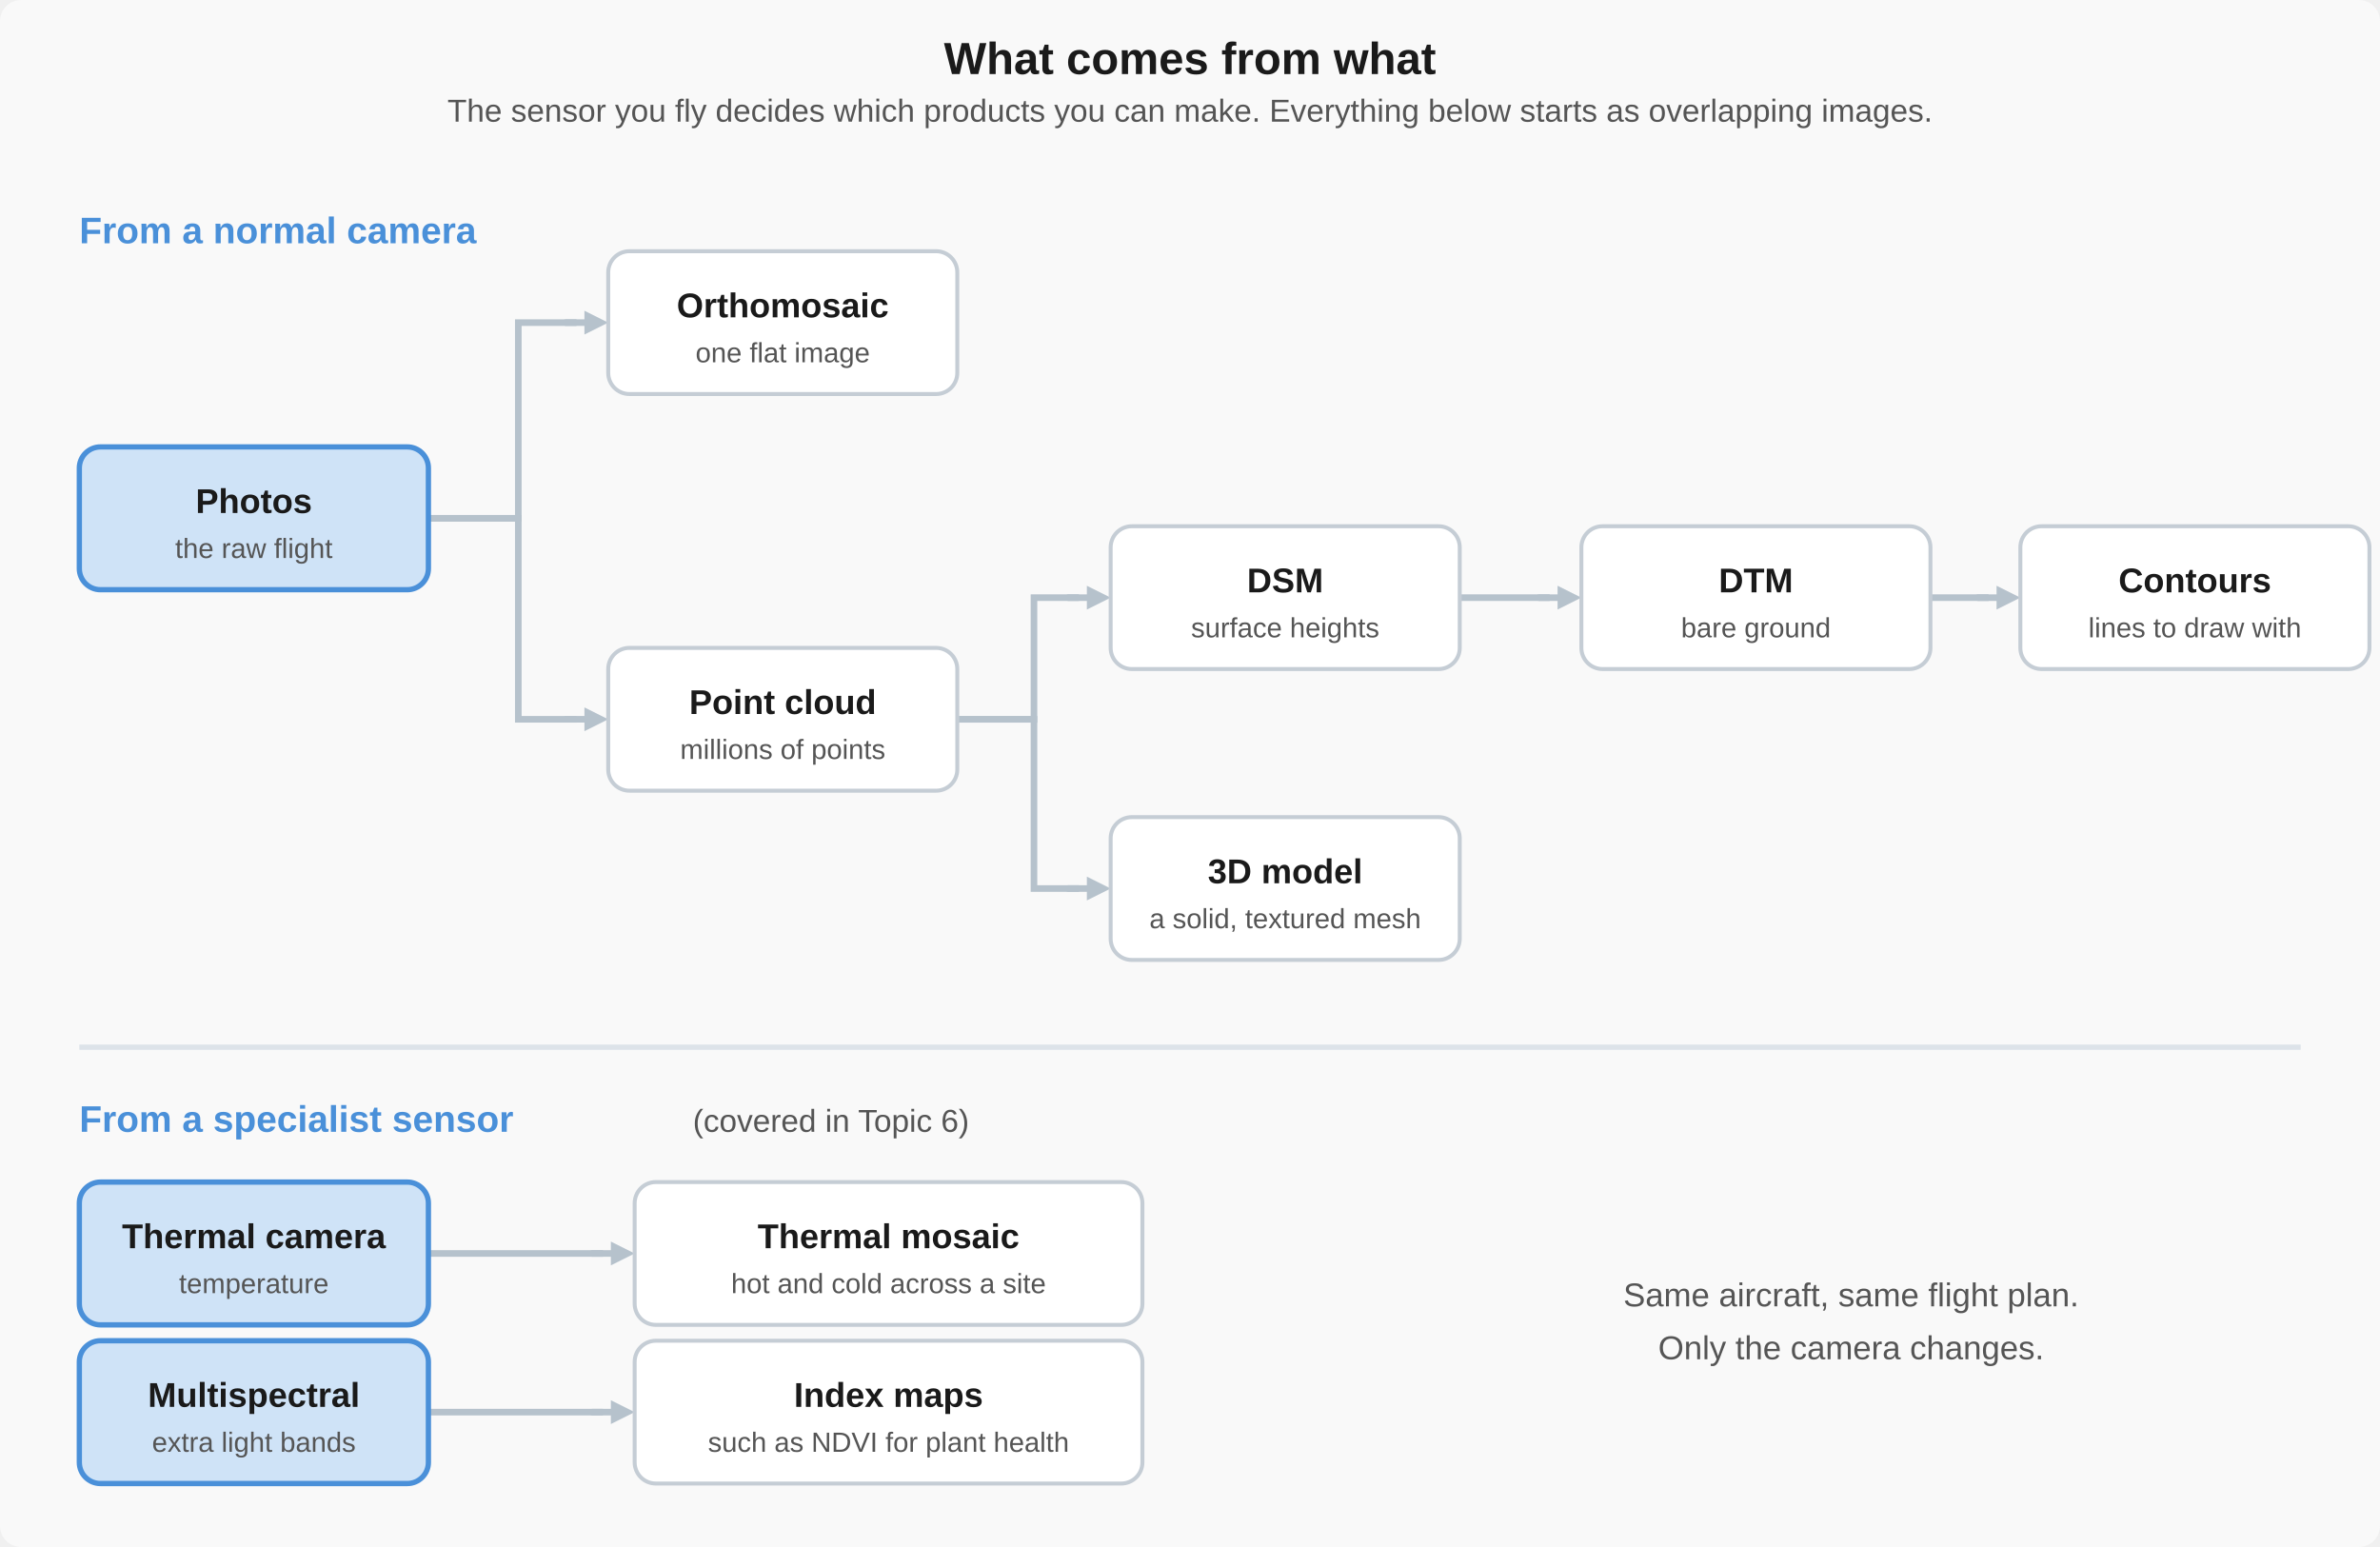
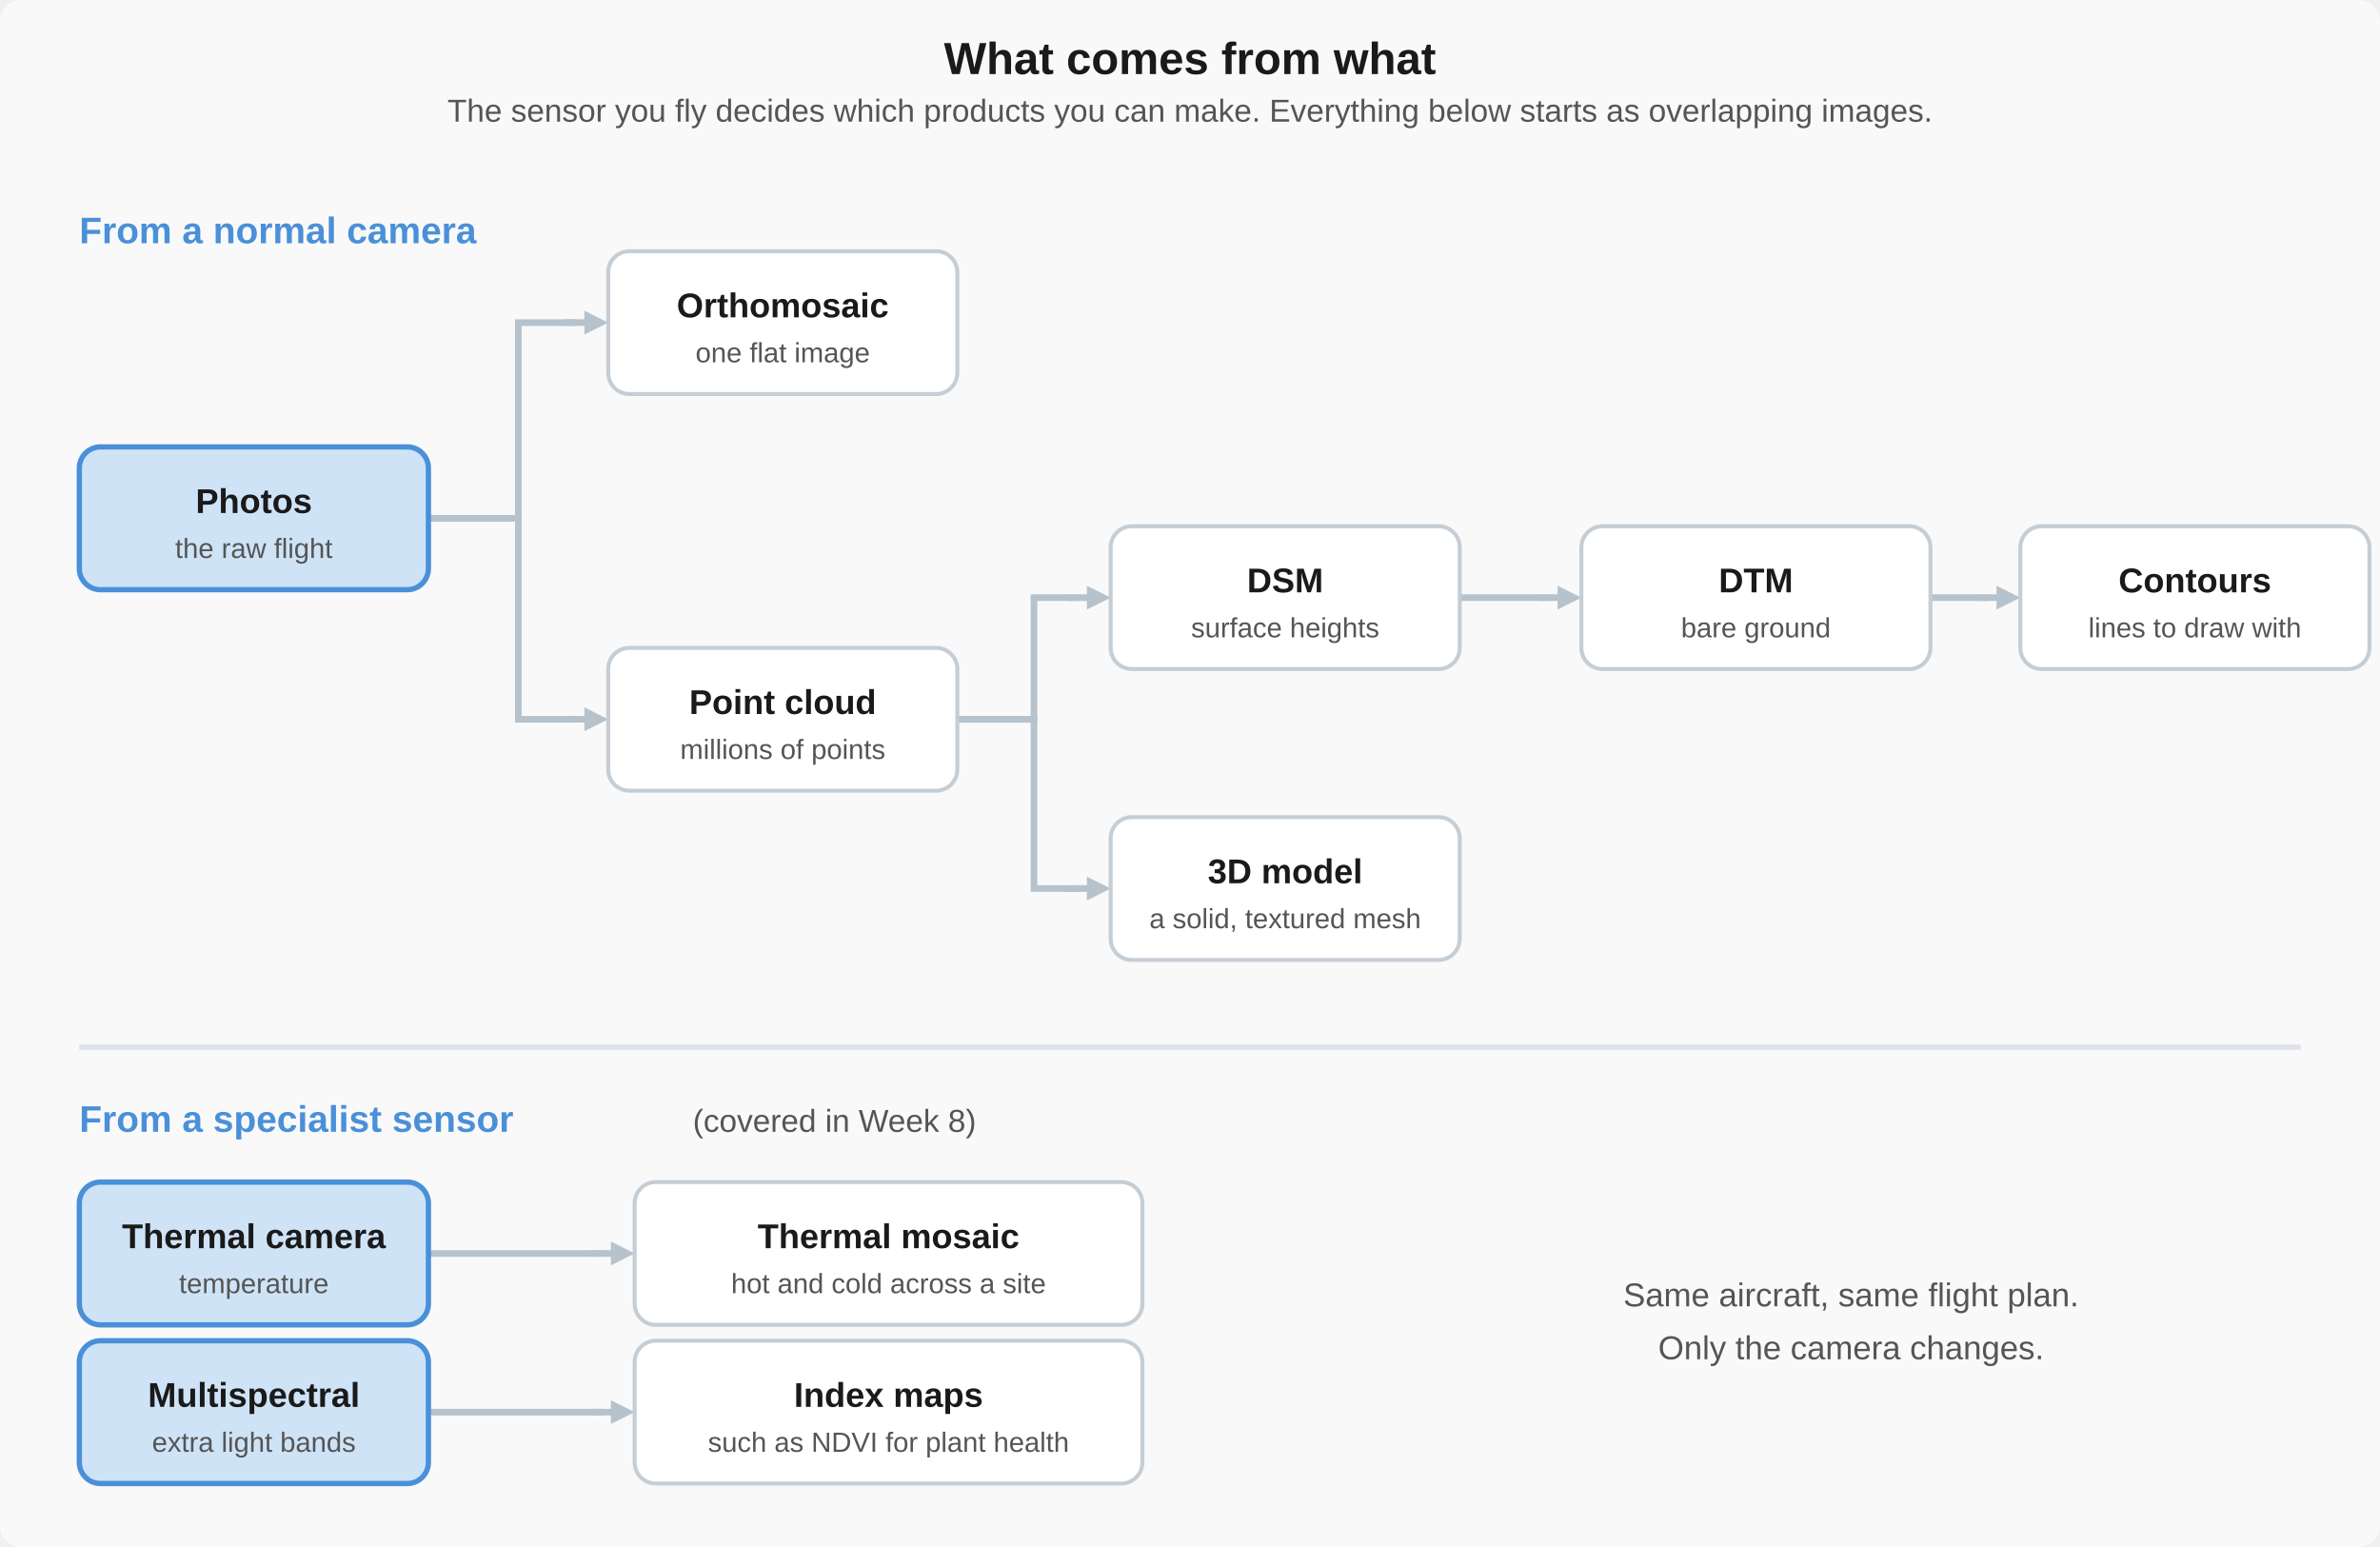
<svg xmlns="http://www.w3.org/2000/svg" viewBox="0 0 900 585" font-family="Arial, Helvetica, sans-serif" font-size="14">
  <rect x="0" y="0" width="900" height="585" fill="#f9f9f9" rx="8" />
  <text x="450.0" y="28" text-anchor="middle" font-size="17" font-weight="bold" fill="#1a1a1a">What comes from what</text>
  <text x="450.0" y="46" text-anchor="middle" font-size="12" fill="#555555">The sensor you fly decides which products you can make. Everything below starts as overlapping images.</text>
  <text x="30" y="92" font-size="14" font-weight="bold" fill="#4a90d9">From a normal camera</text>
  <g>
    <path d="M162.0,196 H196.0 V122 H218.0" fill="none" stroke="#b6c2cc" stroke-width="2.5" />
    <g>
      <line x1="214.0" y1="122" x2="221.0" y2="122.0" stroke="#b6c2cc" stroke-width="2.5" stroke-linecap="round" />
      <polygon points="230.0,122 221.0,126.5 221.0,117.5" fill="#b6c2cc" />
    </g>
  </g>
  <g>
    <path d="M162.0,196 H196.0 V272 H218.0" fill="none" stroke="#b6c2cc" stroke-width="2.5" />
    <g>
      <line x1="214.0" y1="272" x2="221.0" y2="272.0" stroke="#b6c2cc" stroke-width="2.5" stroke-linecap="round" />
      <polygon points="230.0,272 221.0,276.5 221.0,267.5" fill="#b6c2cc" />
    </g>
  </g>
  <g>
    <path d="M362.0,272 H391.0 V226 H408.0" fill="none" stroke="#b6c2cc" stroke-width="2.5" />
    <g>
      <line x1="404.0" y1="226" x2="411.0" y2="226.0" stroke="#b6c2cc" stroke-width="2.5" stroke-linecap="round" />
      <polygon points="420.0,226 411.0,230.5 411.0,221.5" fill="#b6c2cc" />
    </g>
  </g>
  <g>
    <path d="M362.0,272 H391.0 V336 H408.0" fill="none" stroke="#b6c2cc" stroke-width="2.5" />
    <g>
      <line x1="404.0" y1="336" x2="411.0" y2="336.0" stroke="#b6c2cc" stroke-width="2.5" stroke-linecap="round" />
      <polygon points="420.0,336 411.0,340.5 411.0,331.5" fill="#b6c2cc" />
    </g>
  </g>
  <g>
    <path d="M552.0,226 H575.0 V226 H586.0" fill="none" stroke="#b6c2cc" stroke-width="2.5" />
    <g>
      <line x1="582.0" y1="226" x2="589.0" y2="226.0" stroke="#b6c2cc" stroke-width="2.5" stroke-linecap="round" />
      <polygon points="598.0,226 589.0,230.5 589.0,221.5" fill="#b6c2cc" />
    </g>
  </g>
  <g>
    <path d="M730.0,226 H747.0 V226 H752.0" fill="none" stroke="#b6c2cc" stroke-width="2.5" />
    <g>
      <line x1="748.0" y1="226" x2="755.0" y2="226.0" stroke="#b6c2cc" stroke-width="2.5" stroke-linecap="round" />
      <polygon points="764.0,226 755.0,230.5 755.0,221.5" fill="#b6c2cc" />
    </g>
  </g>
  <g>
    <rect x="30.0" y="169.0" width="132" height="54" rx="8" fill="#cfe3f7" stroke="#4a90d9" stroke-width="2" />
    <text x="96" y="194" text-anchor="middle" font-size="13" font-weight="bold" fill="#1a1a1a">Photos</text>
    <text x="96" y="211" text-anchor="middle" font-size="10.5" fill="#555555">the raw flight</text>
  </g>
  <g>
    <rect x="230.0" y="95.0" width="132" height="54" rx="8" fill="#ffffff" stroke="#c5cdd5" stroke-width="1.5" />
    <text x="296" y="120" text-anchor="middle" font-size="13" font-weight="bold" fill="#1a1a1a">Orthomosaic</text>
    <text x="296" y="137" text-anchor="middle" font-size="10.5" fill="#555555">one flat image</text>
  </g>
  <g>
    <rect x="230.0" y="245.0" width="132" height="54" rx="8" fill="#ffffff" stroke="#c5cdd5" stroke-width="1.5" />
    <text x="296" y="270" text-anchor="middle" font-size="13" font-weight="bold" fill="#1a1a1a">Point cloud</text>
    <text x="296" y="287" text-anchor="middle" font-size="10.5" fill="#555555">millions of points</text>
  </g>
  <g>
    <rect x="420.0" y="199.0" width="132" height="54" rx="8" fill="#ffffff" stroke="#c5cdd5" stroke-width="1.5" />
    <text x="486" y="224" text-anchor="middle" font-size="13" font-weight="bold" fill="#1a1a1a">DSM</text>
    <text x="486" y="241" text-anchor="middle" font-size="10.5" fill="#555555">surface heights</text>
  </g>
  <g>
    <rect x="420.0" y="309.0" width="132" height="54" rx="8" fill="#ffffff" stroke="#c5cdd5" stroke-width="1.5" />
    <text x="486" y="334" text-anchor="middle" font-size="13" font-weight="bold" fill="#1a1a1a">3D model</text>
    <text x="486" y="351" text-anchor="middle" font-size="10.5" fill="#555555">a solid, textured mesh</text>
  </g>
  <g>
    <rect x="598.0" y="199.0" width="132" height="54" rx="8" fill="#ffffff" stroke="#c5cdd5" stroke-width="1.5" />
    <text x="664" y="224" text-anchor="middle" font-size="13" font-weight="bold" fill="#1a1a1a">DTM</text>
    <text x="664" y="241" text-anchor="middle" font-size="10.5" fill="#555555">bare ground</text>
  </g>
  <g>
    <rect x="764.0" y="199.0" width="132" height="54" rx="8" fill="#ffffff" stroke="#c5cdd5" stroke-width="1.5" />
    <text x="830" y="224" text-anchor="middle" font-size="13" font-weight="bold" fill="#1a1a1a">Contours</text>
    <text x="830" y="241" text-anchor="middle" font-size="10.5" fill="#555555">lines to draw with</text>
  </g>
  <line x1="30" y1="396" x2="870" y2="396" stroke="#dde3e9" stroke-width="2" />
  <text x="30" y="428" font-size="14" font-weight="bold" fill="#4a90d9">From a specialist sensor</text>
-   <text x="262" y="428" font-size="12" fill="#555555">(covered in Topic 6)</text>
+   <text x="262" y="428" font-size="12" fill="#555555">(covered in Week 8)</text>
  <g>
    <path d="M162.0,474 H201.0 V474 H228" fill="none" stroke="#b6c2cc" stroke-width="2.5" />
    <g>
      <line x1="224" y1="474" x2="231.0" y2="474.0" stroke="#b6c2cc" stroke-width="2.5" stroke-linecap="round" />
      <polygon points="240,474 231.0,478.5 231.0,469.5" fill="#b6c2cc" />
    </g>
  </g>
  <g>
    <rect x="30.0" y="447.0" width="132" height="54" rx="8" fill="#cfe3f7" stroke="#4a90d9" stroke-width="2" />
    <text x="96" y="472" text-anchor="middle" font-size="13" font-weight="bold" fill="#1a1a1a">Thermal camera</text>
    <text x="96" y="489" text-anchor="middle" font-size="10.5" fill="#555555">temperature</text>
  </g>
  <g>
    <rect x="240" y="447.0" width="192" height="54" rx="8" fill="#ffffff" stroke="#c5cdd5" stroke-width="1.5" />
    <text x="336" y="472" text-anchor="middle" font-size="13" font-weight="bold" fill="#1a1a1a">Thermal mosaic</text>
    <text x="336" y="489" text-anchor="middle" font-size="10.5" fill="#555555">hot and cold across a site</text>
  </g>
  <g>
    <path d="M162.0,534 H201.0 V534 H228" fill="none" stroke="#b6c2cc" stroke-width="2.5" />
    <g>
      <line x1="224" y1="534" x2="231.0" y2="534.0" stroke="#b6c2cc" stroke-width="2.5" stroke-linecap="round" />
      <polygon points="240,534 231.0,538.5 231.0,529.5" fill="#b6c2cc" />
    </g>
  </g>
  <g>
    <rect x="30.0" y="507.0" width="132" height="54" rx="8" fill="#cfe3f7" stroke="#4a90d9" stroke-width="2" />
    <text x="96" y="532" text-anchor="middle" font-size="13" font-weight="bold" fill="#1a1a1a">Multispectral</text>
    <text x="96" y="549" text-anchor="middle" font-size="10.5" fill="#555555">extra light bands</text>
  </g>
  <g>
    <rect x="240" y="507.0" width="192" height="54" rx="8" fill="#ffffff" stroke="#c5cdd5" stroke-width="1.5" />
    <text x="336" y="532" text-anchor="middle" font-size="13" font-weight="bold" fill="#1a1a1a">Index maps</text>
    <text x="336" y="549" text-anchor="middle" font-size="10.5" fill="#555555">such as NDVI for plant health</text>
  </g>
  <text x="700" y="494" text-anchor="middle" font-size="12.5" fill="#555555">Same aircraft, same flight plan.</text>
  <text x="700" y="514" text-anchor="middle" font-size="12.5" fill="#555555">Only the camera changes.</text>
</svg>
